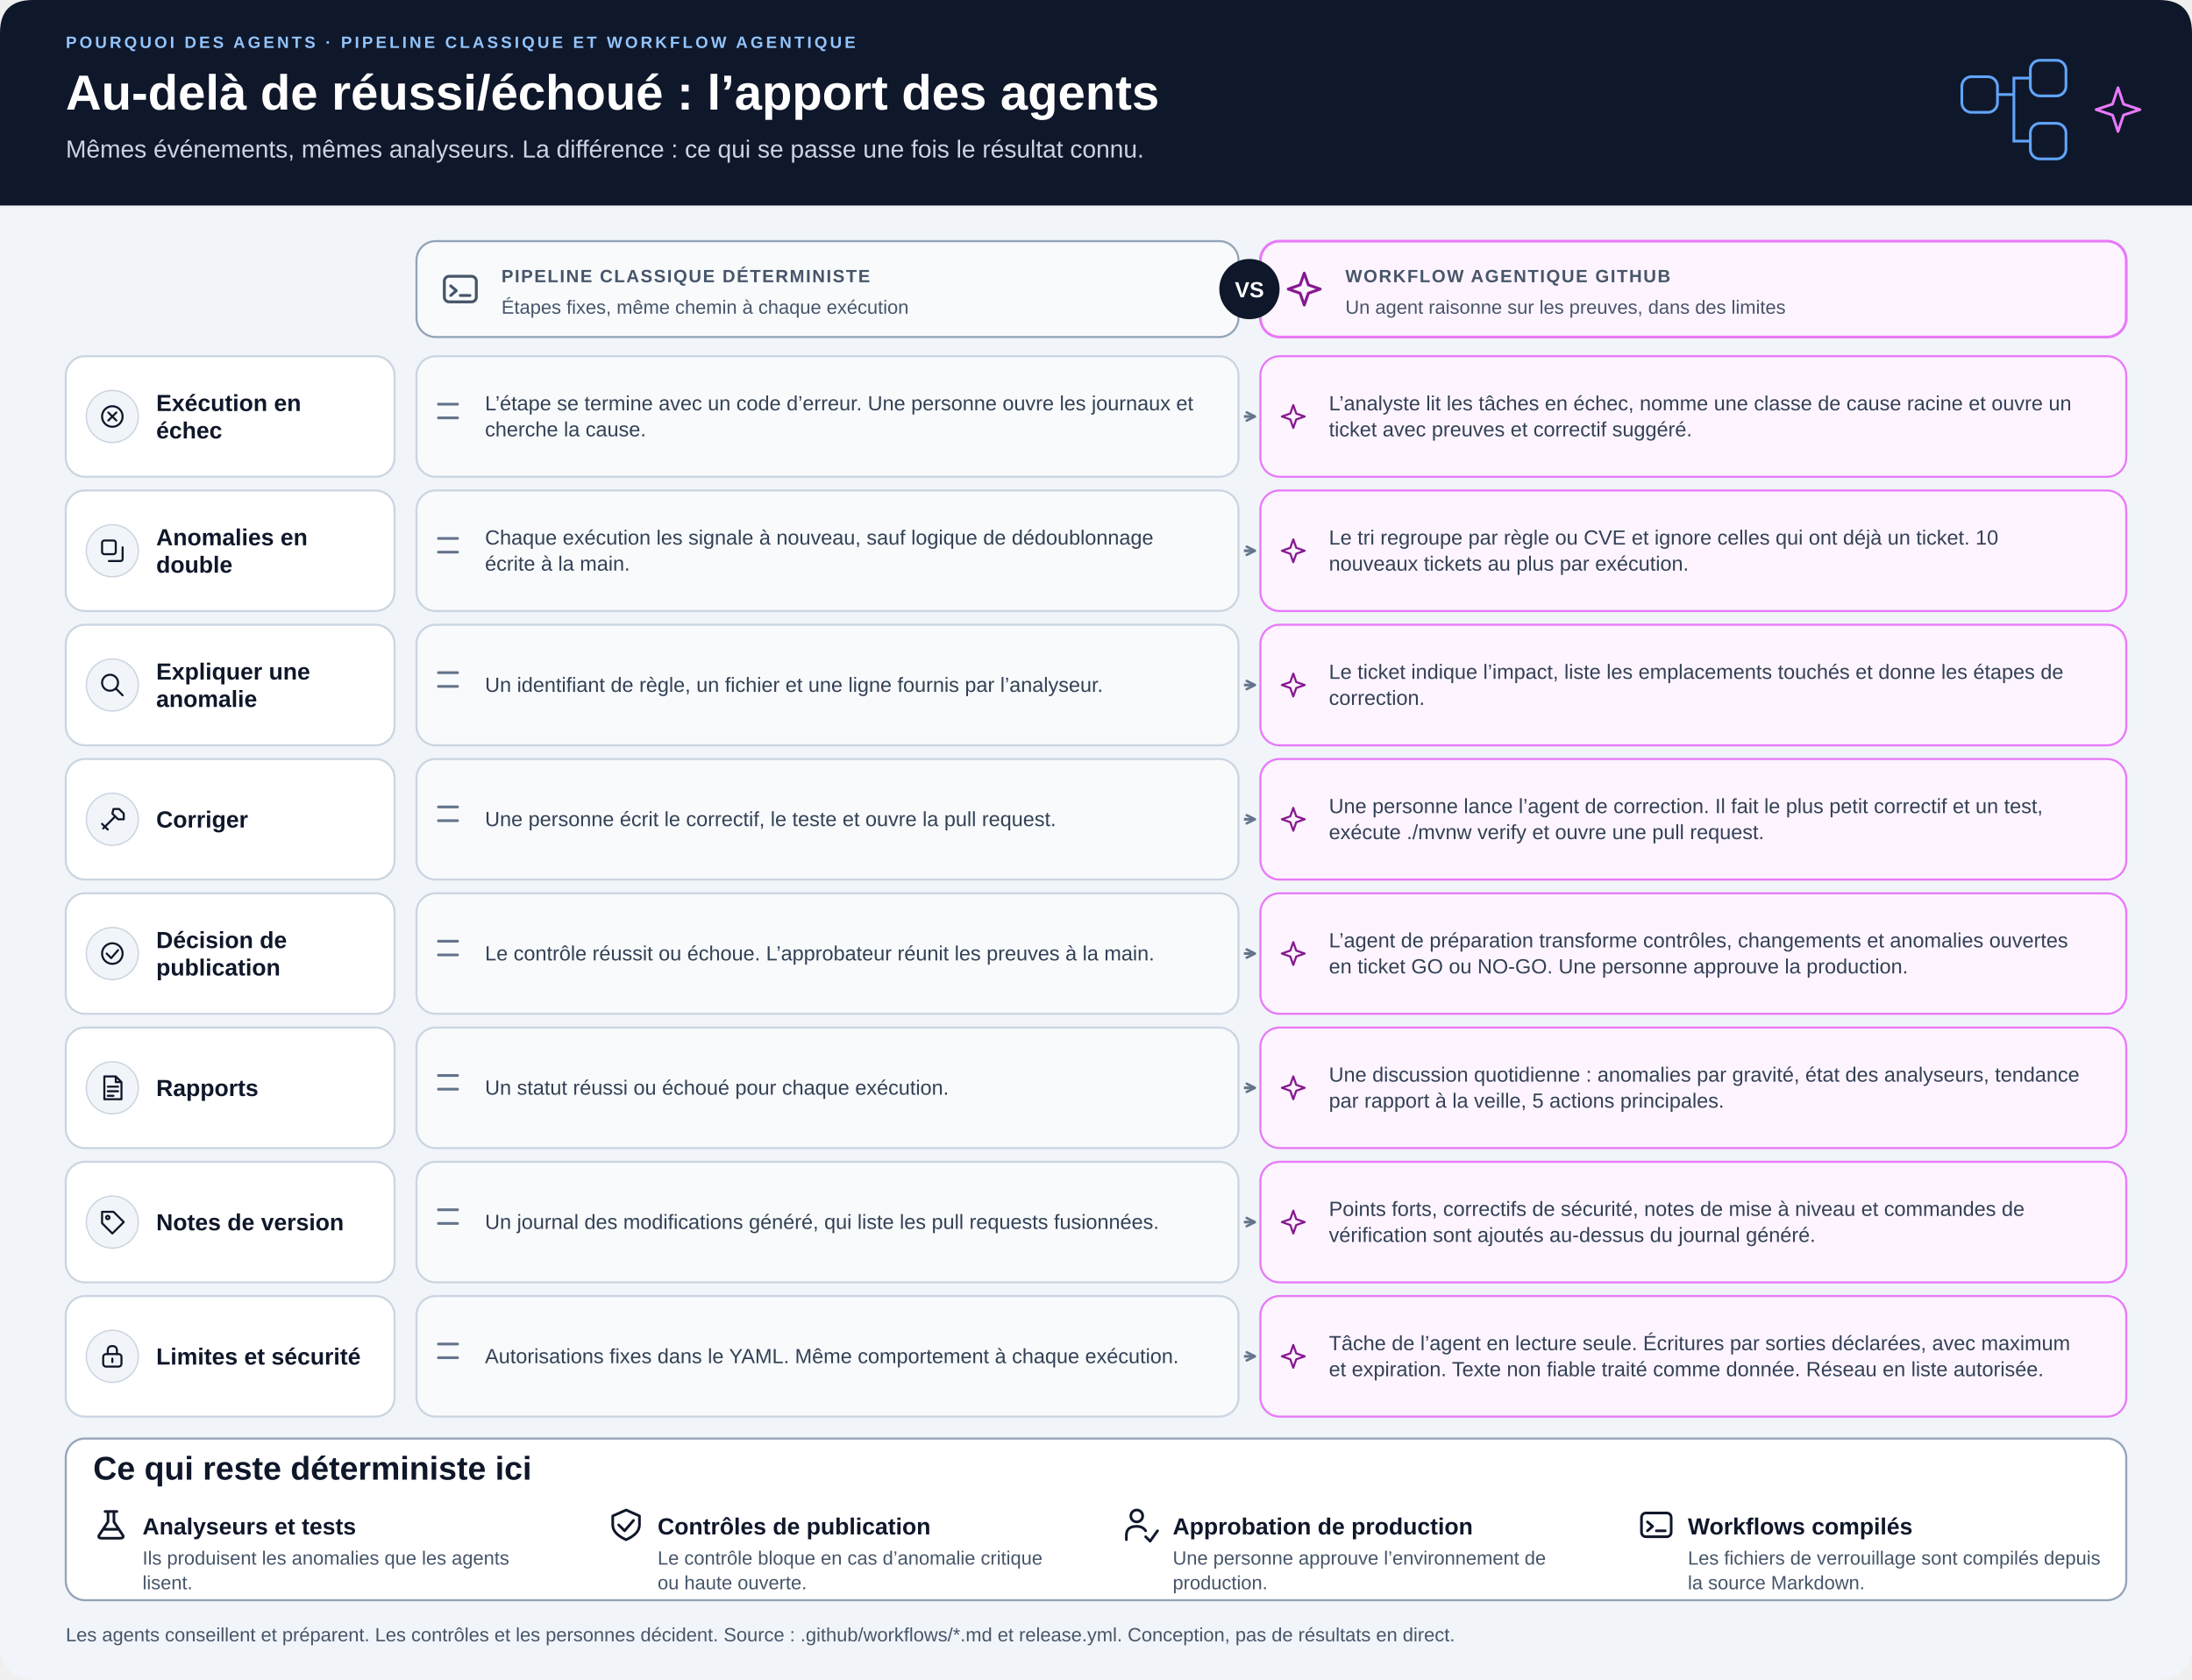
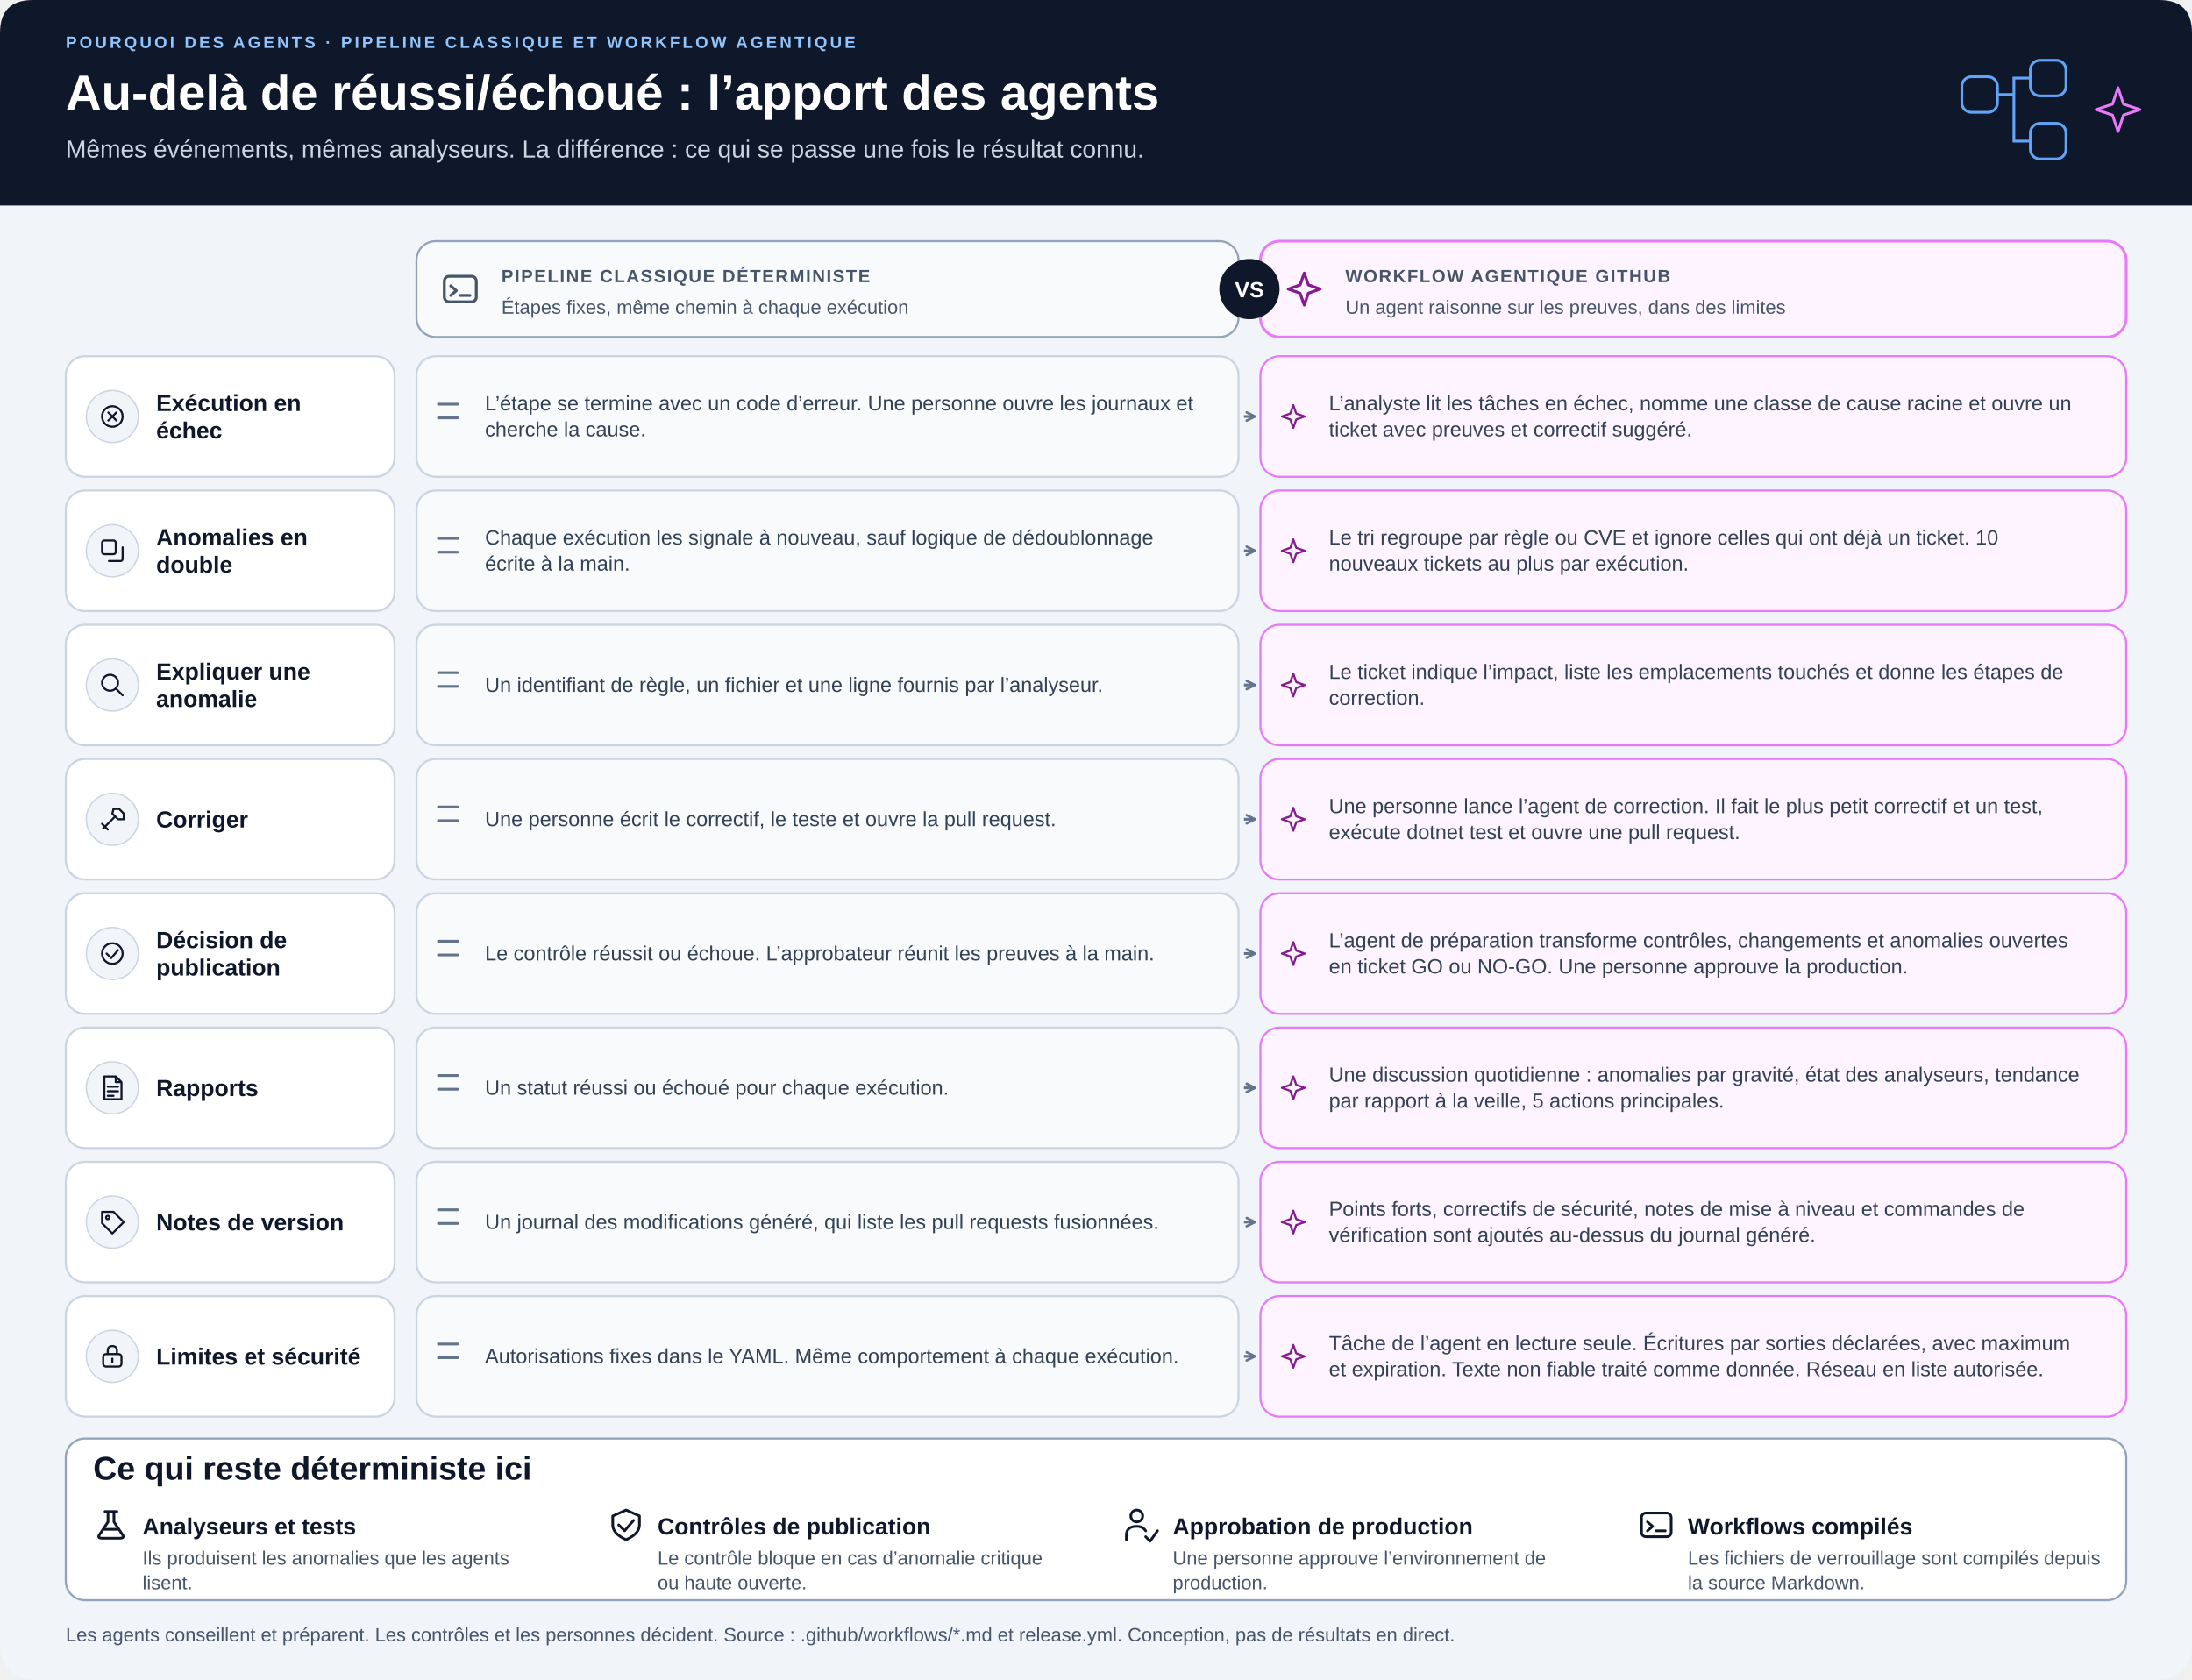
<svg xmlns="http://www.w3.org/2000/svg" xml:lang="fr" lang="fr" width="1600" height="1226" viewBox="0 0 1600 1226" role="img" aria-labelledby="title description">
  <defs>
    <marker id="arrow" markerWidth="8" markerHeight="8" refX="7" refY="4" orient="auto" markerUnits="userSpaceOnUse">
      <path d="M1 1L7 4L1 7" fill="none" stroke="#64748b" stroke-width="1.8" stroke-linecap="round" stroke-linejoin="round" />
    </marker>
    <symbol id="i-approval" viewBox="0 0 24 24">
      <g fill="none" stroke="currentColor" stroke-width="1.8" stroke-linecap="round" stroke-linejoin="round">
        <circle cx="9" cy="6" r="4" />
        <path d="M2 22V19Q2 13 9 13Q13 13 15 16M15 20L18 23L23 16" />
      </g>
    </symbol>
    <symbol id="i-check" viewBox="0 0 24 24">
      <g fill="none" stroke="currentColor" stroke-width="1.8" stroke-linecap="round" stroke-linejoin="round">
        <circle cx="12" cy="12" r="9" />
        <path d="M7 12L11 16L17 9" />
      </g>
    </symbol>
    <symbol id="i-cross" viewBox="0 0 24 24">
      <g fill="none" stroke="currentColor" stroke-width="1.8" stroke-linecap="round" stroke-linejoin="round">
        <circle cx="12" cy="12" r="9" />
        <path d="M8.5 8.5L15.5 15.5M15.5 8.5L8.5 15.5" />
      </g>
    </symbol>
    <symbol id="i-dedupe" viewBox="0 0 24 24">
      <g fill="none" stroke="currentColor" stroke-width="1.8" stroke-linecap="round" stroke-linejoin="round">
        <rect x="3" y="3" width="12" height="12" rx="2" />
        <path d="M9 21H19Q21 21 21 19V9" />
      </g>
    </symbol>
    <symbol id="i-flask" viewBox="0 0 24 24">
      <g fill="none" stroke="currentColor" stroke-width="1.8" stroke-linecap="round" stroke-linejoin="round">
        <path d="M8 3H16M10 3V10L4 19Q3 21 6 21H18Q21 21 20 19L14 10V3M7 15H17" />
      </g>
    </symbol>
    <symbol id="i-lock" viewBox="0 0 24 24">
      <g fill="none" stroke="currentColor" stroke-width="1.8" stroke-linecap="round" stroke-linejoin="round">
        <rect x="4" y="10" width="16" height="11" rx="2.5" />
        <path d="M8 10V7Q8 3 12 3Q16 3 16 7V10M12 14V17" />
      </g>
    </symbol>
    <symbol id="i-report" viewBox="0 0 24 24">
      <g fill="none" stroke="currentColor" stroke-width="1.8" stroke-linecap="round" stroke-linejoin="round">
        <path d="M5 2H15L20 7V22H5ZM15 2V7H20M8 11H17M8 15H17M8 19H13" />
      </g>
    </symbol>
    <symbol id="i-script" viewBox="0 0 24 24">
      <g fill="none" stroke="currentColor" stroke-width="1.8" stroke-linecap="round" stroke-linejoin="round">
        <rect x="2" y="4" width="20" height="16" rx="3" />
        <path d="M6 10L9.5 13L6 16M12 16H18" />
      </g>
    </symbol>
    <symbol id="i-search" viewBox="0 0 24 24">
      <g fill="none" stroke="currentColor" stroke-width="1.8" stroke-linecap="round" stroke-linejoin="round">
        <circle cx="10" cy="10" r="7" />
        <path d="M15.5 15.5L21 21" />
      </g>
    </symbol>
    <symbol id="i-shield" viewBox="0 0 24 24">
      <g fill="none" stroke="currentColor" stroke-width="1.8" stroke-linecap="round" stroke-linejoin="round">
        <path d="M12 2L21 6V12Q21 18 12 22Q3 18 3 12V6Z" />
        <path d="M7 12L11 16L17 9" />
      </g>
    </symbol>
    <symbol id="i-spark" viewBox="0 0 24 24">
      <g fill="none" stroke="currentColor" stroke-width="1.8" stroke-linecap="round" stroke-linejoin="round">
        <path d="M12 2L14.6 9.4L22 12L14.6 14.6L12 22L9.4 14.6L2 12L9.4 9.4Z" />
      </g>
    </symbol>
    <symbol id="i-tag" viewBox="0 0 24 24">
      <g fill="none" stroke="currentColor" stroke-width="1.8" stroke-linecap="round" stroke-linejoin="round">
        <path d="M3 3H13L22 12L12 22L3 13Z" />
        <circle cx="8" cy="8" r="1.5" />
      </g>
    </symbol>
    <symbol id="i-wrench" viewBox="0 0 24 24">
      <g fill="none" stroke="currentColor" stroke-width="1.8" stroke-linecap="round" stroke-linejoin="round">
        <path d="M4 20L14 10M13 3L18 3L22 7L22 12L17 12L12 7Z" />
        <path d="M3 16L8 21" />
      </g>
    </symbol>
    <style>
      text { font-family: "Segoe UI", Arial, sans-serif; }
      .heading { font-size: 24px; font-weight: 700; fill: #0f172a; }
      .label { font-size: 19px; font-weight: 650; fill: #0f172a; }
      .name { font-size: 17px; font-weight: 700; fill: #0f172a; }
      .copy { font-size: 16px; fill: #475569; }
      .small { font-size: 14px; fill: #475569; }
      .cell { font-size: 15px; fill: #334155; }
      .cellb { font-size: 15px; font-weight: 700; fill: #0f172a; }
      .th { font-size: 13px; font-weight: 700; letter-spacing: 1px; fill: #475569; }
      .chip { font-size: 13px; font-weight: 700; letter-spacing: 1px; }
      .badge { font-size: 12px; font-weight: 700; letter-spacing: 1px; }
      .number { font-size: 13px; font-weight: 700; fill: #64748b; }
      .card { fill: #ffffff; stroke: #cbd5e1; stroke-width: 1.5; }
      .connector { fill: none; stroke: #64748b; stroke-width: 2; marker-end: url(#arrow); }
      .secondary { stroke-dasharray: 5 5; }
    </style>
  </defs>
  <rect width="1600" height="1226" rx="24" fill="#f1f5f9" />
  <path d="M24 0H1576Q1600 0 1600 24V150H0V24Q0 0 24 0" fill="#0f172a" />
  <text x="48" y="35" fill="#93c5fd" font-size="12" font-weight="700" letter-spacing="2">POURQUOI DES AGENTS  ·  PIPELINE CLASSIQUE ET WORKFLOW AGENTIQUE</text>
  <text x="48" y="80" fill="#ffffff" font-size="36" font-weight="700">Au-delà de réussi/échoué : l’apport des agents</text>
  <text x="48" y="115" fill="#cbd5e1" font-size="18">Mêmes événements, mêmes analyseurs. La différence : ce qui se passe une fois le résultat connu.</text>
  <g transform="translate(1432 44)" fill="none" stroke="#60a5fa" stroke-width="2">
    <rect x="0" y="12" width="26" height="26" rx="7" />
    <rect x="50" y="0" width="26" height="26" rx="7" />
    <rect x="50" y="46" width="26" height="26" rx="7" />
    <path d="M26 25H38V13H50M38 25V59H50" />
  </g>
  <g transform="translate(1530 44)" fill="none" stroke="#e879f9" stroke-width="2" stroke-linejoin="round">
    <path d="M16 0L20 12L32 16L20 20L16 32L12 20L0 16L12 12Z" transform="translate(0 20)" />
  </g>
  <rect x="304" y="176" width="600" height="70" rx="14" fill="#f8fafc" stroke="#94a3b8" stroke-width="1.5" />
  <use href="#i-script" x="322" y="197" width="28" height="28" color="#475569" />
  <text x="366" y="206" class="th" fill="#334155">PIPELINE CLASSIQUE DÉTERMINISTE</text>
  <text x="366" y="229" class="small">Étapes fixes, même chemin à chaque exécution</text>
  <rect x="920" y="176" width="632" height="70" rx="14" fill="#fdf4ff" stroke="#e879f9" stroke-width="2" />
  <use href="#i-spark" x="938" y="197" width="28" height="28" color="#86198f" />
  <text x="982" y="206" class="th" fill="#86198f">WORKFLOW AGENTIQUE GITHUB</text>
  <text x="982" y="229" class="small">Un agent raisonne sur les preuves, dans des limites</text>
  <circle cx="912" cy="211" r="22" fill="#0f172a" />
  <text x="912" y="217" text-anchor="middle" font-size="16" font-weight="700" fill="#ffffff">VS</text>
  <rect x="48" y="260" width="240" height="88" rx="14" fill="#ffffff" stroke="#cbd5e1" stroke-width="1.5" />
  <circle cx="82" cy="304" r="19" fill="#f1f5f9" stroke="#cbd5e1" />
  <use href="#i-cross" x="72" y="294" width="20" height="20" color="#0f172a" />
  <text x="114" y="300" class="name">Exécution en</text>
  <text x="114" y="320" class="name">échec</text>
  <rect x="304" y="260" width="600" height="88" rx="14" fill="#f8fafc" stroke="#cbd5e1" stroke-width="1.5" />
  <path d="M320 295h14M320 305h14" stroke="#64748b" stroke-width="2" stroke-linecap="round" />
  <text x="354" y="299.5" class="cell">L’étape se termine avec un code d’erreur. Une personne ouvre les journaux et</text>
  <text x="354" y="318.5" class="cell">cherche la cause.</text>
  <rect x="920" y="260" width="632" height="88" rx="14" fill="#fdf4ff" stroke="#e879f9" stroke-width="1.5" />
  <use href="#i-spark" x="934" y="294" width="20" height="20" color="#86198f" />
  <text x="970" y="299.5" class="cell">L’analyste lit les tâches en échec, nomme une classe de cause racine et ouvre un</text>
  <text x="970" y="318.5" class="cell">ticket avec preuves et correctif suggéré.</text>
  <path d="M908 304H916" stroke="#64748b" stroke-width="2" marker-end="url(#arrow)" />
  <rect x="48" y="358" width="240" height="88" rx="14" fill="#ffffff" stroke="#cbd5e1" stroke-width="1.5" />
  <circle cx="82" cy="402" r="19" fill="#f1f5f9" stroke="#cbd5e1" />
  <use href="#i-dedupe" x="72" y="392" width="20" height="20" color="#0f172a" />
  <text x="114" y="398" class="name">Anomalies en</text>
  <text x="114" y="418" class="name">double</text>
  <rect x="304" y="358" width="600" height="88" rx="14" fill="#f8fafc" stroke="#cbd5e1" stroke-width="1.5" />
  <path d="M320 393h14M320 403h14" stroke="#64748b" stroke-width="2" stroke-linecap="round" />
  <text x="354" y="397.5" class="cell">Chaque exécution les signale à nouveau, sauf logique de dédoublonnage</text>
  <text x="354" y="416.5" class="cell">écrite à la main.</text>
  <rect x="920" y="358" width="632" height="88" rx="14" fill="#fdf4ff" stroke="#e879f9" stroke-width="1.5" />
  <use href="#i-spark" x="934" y="392" width="20" height="20" color="#86198f" />
  <text x="970" y="397.5" class="cell">Le tri regroupe par règle ou CVE et ignore celles qui ont déjà un ticket. 10</text>
  <text x="970" y="416.5" class="cell">nouveaux tickets au plus par exécution.</text>
  <path d="M908 402H916" stroke="#64748b" stroke-width="2" marker-end="url(#arrow)" />
  <rect x="48" y="456" width="240" height="88" rx="14" fill="#ffffff" stroke="#cbd5e1" stroke-width="1.5" />
  <circle cx="82" cy="500" r="19" fill="#f1f5f9" stroke="#cbd5e1" />
  <use href="#i-search" x="72" y="490" width="20" height="20" color="#0f172a" />
  <text x="114" y="496" class="name">Expliquer une</text>
  <text x="114" y="516" class="name">anomalie</text>
  <rect x="304" y="456" width="600" height="88" rx="14" fill="#f8fafc" stroke="#cbd5e1" stroke-width="1.5" />
  <path d="M320 491h14M320 501h14" stroke="#64748b" stroke-width="2" stroke-linecap="round" />
  <text x="354" y="505.0" class="cell">Un identifiant de règle, un fichier et une ligne fournis par l’analyseur.</text>
  <rect x="920" y="456" width="632" height="88" rx="14" fill="#fdf4ff" stroke="#e879f9" stroke-width="1.5" />
  <use href="#i-spark" x="934" y="490" width="20" height="20" color="#86198f" />
  <text x="970" y="495.5" class="cell">Le ticket indique l’impact, liste les emplacements touchés et donne les étapes de</text>
  <text x="970" y="514.5" class="cell">correction.</text>
  <path d="M908 500H916" stroke="#64748b" stroke-width="2" marker-end="url(#arrow)" />
  <rect x="48" y="554" width="240" height="88" rx="14" fill="#ffffff" stroke="#cbd5e1" stroke-width="1.5" />
  <circle cx="82" cy="598" r="19" fill="#f1f5f9" stroke="#cbd5e1" />
  <use href="#i-wrench" x="72" y="588" width="20" height="20" color="#0f172a" />
  <text x="114" y="604" class="name">Corriger</text>
  <rect x="304" y="554" width="600" height="88" rx="14" fill="#f8fafc" stroke="#cbd5e1" stroke-width="1.5" />
  <path d="M320 589h14M320 599h14" stroke="#64748b" stroke-width="2" stroke-linecap="round" />
  <text x="354" y="603.0" class="cell">Une personne écrit le correctif, le teste et ouvre la pull request.</text>
  <rect x="920" y="554" width="632" height="88" rx="14" fill="#fdf4ff" stroke="#e879f9" stroke-width="1.5" />
  <use href="#i-spark" x="934" y="588" width="20" height="20" color="#86198f" />
  <text x="970" y="593.5" class="cell">Une personne lance l’agent de correction. Il fait le plus petit correctif et un test,</text>
-   <text x="970" y="612.5" class="cell">exécute ./mvnw verify et ouvre une pull request.</text>
+   <text x="970" y="612.5" class="cell">exécute dotnet test et ouvre une pull request.</text>
  <path d="M908 598H916" stroke="#64748b" stroke-width="2" marker-end="url(#arrow)" />
  <rect x="48" y="652" width="240" height="88" rx="14" fill="#ffffff" stroke="#cbd5e1" stroke-width="1.5" />
  <circle cx="82" cy="696" r="19" fill="#f1f5f9" stroke="#cbd5e1" />
  <use href="#i-check" x="72" y="686" width="20" height="20" color="#0f172a" />
  <text x="114" y="692" class="name">Décision de</text>
  <text x="114" y="712" class="name">publication</text>
  <rect x="304" y="652" width="600" height="88" rx="14" fill="#f8fafc" stroke="#cbd5e1" stroke-width="1.5" />
  <path d="M320 687h14M320 697h14" stroke="#64748b" stroke-width="2" stroke-linecap="round" />
  <text x="354" y="701.0" class="cell">Le contrôle réussit ou échoue. L’approbateur réunit les preuves à la main.</text>
  <rect x="920" y="652" width="632" height="88" rx="14" fill="#fdf4ff" stroke="#e879f9" stroke-width="1.5" />
  <use href="#i-spark" x="934" y="686" width="20" height="20" color="#86198f" />
  <text x="970" y="691.5" class="cell">L’agent de préparation transforme contrôles, changements et anomalies ouvertes</text>
  <text x="970" y="710.5" class="cell">en ticket GO ou NO-GO. Une personne approuve la production.</text>
  <path d="M908 696H916" stroke="#64748b" stroke-width="2" marker-end="url(#arrow)" />
  <rect x="48" y="750" width="240" height="88" rx="14" fill="#ffffff" stroke="#cbd5e1" stroke-width="1.5" />
  <circle cx="82" cy="794" r="19" fill="#f1f5f9" stroke="#cbd5e1" />
  <use href="#i-report" x="72" y="784" width="20" height="20" color="#0f172a" />
  <text x="114" y="800" class="name">Rapports</text>
  <rect x="304" y="750" width="600" height="88" rx="14" fill="#f8fafc" stroke="#cbd5e1" stroke-width="1.5" />
  <path d="M320 785h14M320 795h14" stroke="#64748b" stroke-width="2" stroke-linecap="round" />
  <text x="354" y="799.0" class="cell">Un statut réussi ou échoué pour chaque exécution.</text>
  <rect x="920" y="750" width="632" height="88" rx="14" fill="#fdf4ff" stroke="#e879f9" stroke-width="1.5" />
  <use href="#i-spark" x="934" y="784" width="20" height="20" color="#86198f" />
  <text x="970" y="789.5" class="cell">Une discussion quotidienne : anomalies par gravité, état des analyseurs, tendance</text>
  <text x="970" y="808.5" class="cell">par rapport à la veille, 5 actions principales.</text>
  <path d="M908 794H916" stroke="#64748b" stroke-width="2" marker-end="url(#arrow)" />
  <rect x="48" y="848" width="240" height="88" rx="14" fill="#ffffff" stroke="#cbd5e1" stroke-width="1.5" />
  <circle cx="82" cy="892" r="19" fill="#f1f5f9" stroke="#cbd5e1" />
  <use href="#i-tag" x="72" y="882" width="20" height="20" color="#0f172a" />
  <text x="114" y="898" class="name">Notes de version</text>
  <rect x="304" y="848" width="600" height="88" rx="14" fill="#f8fafc" stroke="#cbd5e1" stroke-width="1.5" />
  <path d="M320 883h14M320 893h14" stroke="#64748b" stroke-width="2" stroke-linecap="round" />
  <text x="354" y="897.0" class="cell">Un journal des modifications généré, qui liste les pull requests fusionnées.</text>
  <rect x="920" y="848" width="632" height="88" rx="14" fill="#fdf4ff" stroke="#e879f9" stroke-width="1.5" />
  <use href="#i-spark" x="934" y="882" width="20" height="20" color="#86198f" />
  <text x="970" y="887.5" class="cell">Points forts, correctifs de sécurité, notes de mise à niveau et commandes de</text>
  <text x="970" y="906.5" class="cell">vérification sont ajoutés au-dessus du journal généré.</text>
  <path d="M908 892H916" stroke="#64748b" stroke-width="2" marker-end="url(#arrow)" />
  <rect x="48" y="946" width="240" height="88" rx="14" fill="#ffffff" stroke="#cbd5e1" stroke-width="1.5" />
  <circle cx="82" cy="990" r="19" fill="#f1f5f9" stroke="#cbd5e1" />
  <use href="#i-lock" x="72" y="980" width="20" height="20" color="#0f172a" />
  <text x="114" y="996" class="name">Limites et sécurité</text>
  <rect x="304" y="946" width="600" height="88" rx="14" fill="#f8fafc" stroke="#cbd5e1" stroke-width="1.5" />
  <path d="M320 981h14M320 991h14" stroke="#64748b" stroke-width="2" stroke-linecap="round" />
  <text x="354" y="995.0" class="cell">Autorisations fixes dans le YAML. Même comportement à chaque exécution.</text>
  <rect x="920" y="946" width="632" height="88" rx="14" fill="#fdf4ff" stroke="#e879f9" stroke-width="1.5" />
  <use href="#i-spark" x="934" y="980" width="20" height="20" color="#86198f" />
  <text x="970" y="985.5" class="cell">Tâche de l’agent en lecture seule. Écritures par sorties déclarées, avec maximum</text>
  <text x="970" y="1004.5" class="cell">et expiration. Texte non fiable traité comme donnée. Réseau en liste autorisée.</text>
  <path d="M908 990H916" stroke="#64748b" stroke-width="2" marker-end="url(#arrow)" />
  <rect x="48" y="1050" width="1504" height="118" rx="14" fill="#ffffff" stroke="#94a3b8" stroke-width="1.5" />
  <text x="68" y="1080" class="heading">Ce qui reste déterministe ici</text>
  <use href="#i-flask" x="68.0" y="1100" width="26" height="26" color="#0f172a" />
  <text x="104.0" y="1120" class="name">Analyseurs et tests</text>
  <text x="104.0" y="1142" class="small">Ils produisent les anomalies que les agents</text>
  <text x="104.0" y="1160" class="small">lisent.</text>
  <use href="#i-shield" x="444.0" y="1100" width="26" height="26" color="#0f172a" />
  <text x="480.0" y="1120" class="name">Contrôles de publication</text>
  <text x="480.0" y="1142" class="small">Le contrôle bloque en cas d’anomalie critique</text>
  <text x="480.0" y="1160" class="small">ou haute ouverte.</text>
  <use href="#i-approval" x="820.0" y="1100" width="26" height="26" color="#0f172a" />
  <text x="856.0" y="1120" class="name">Approbation de production</text>
  <text x="856.0" y="1142" class="small">Une personne approuve l’environnement de</text>
  <text x="856.0" y="1160" class="small">production.</text>
  <use href="#i-script" x="1196.0" y="1100" width="26" height="26" color="#0f172a" />
  <text x="1232.0" y="1120" class="name">Workflows compilés</text>
  <text x="1232.0" y="1142" class="small">Les fichiers de verrouillage sont compilés depuis</text>
  <text x="1232.0" y="1160" class="small">la source Markdown.</text>
  <text x="48" y="1198" class="small">Les agents conseillent et préparent. Les contrôles et les personnes décident. Source : .github/workflows/*.md et release.yml. Conception, pas de résultats en direct.</text>
</svg>
